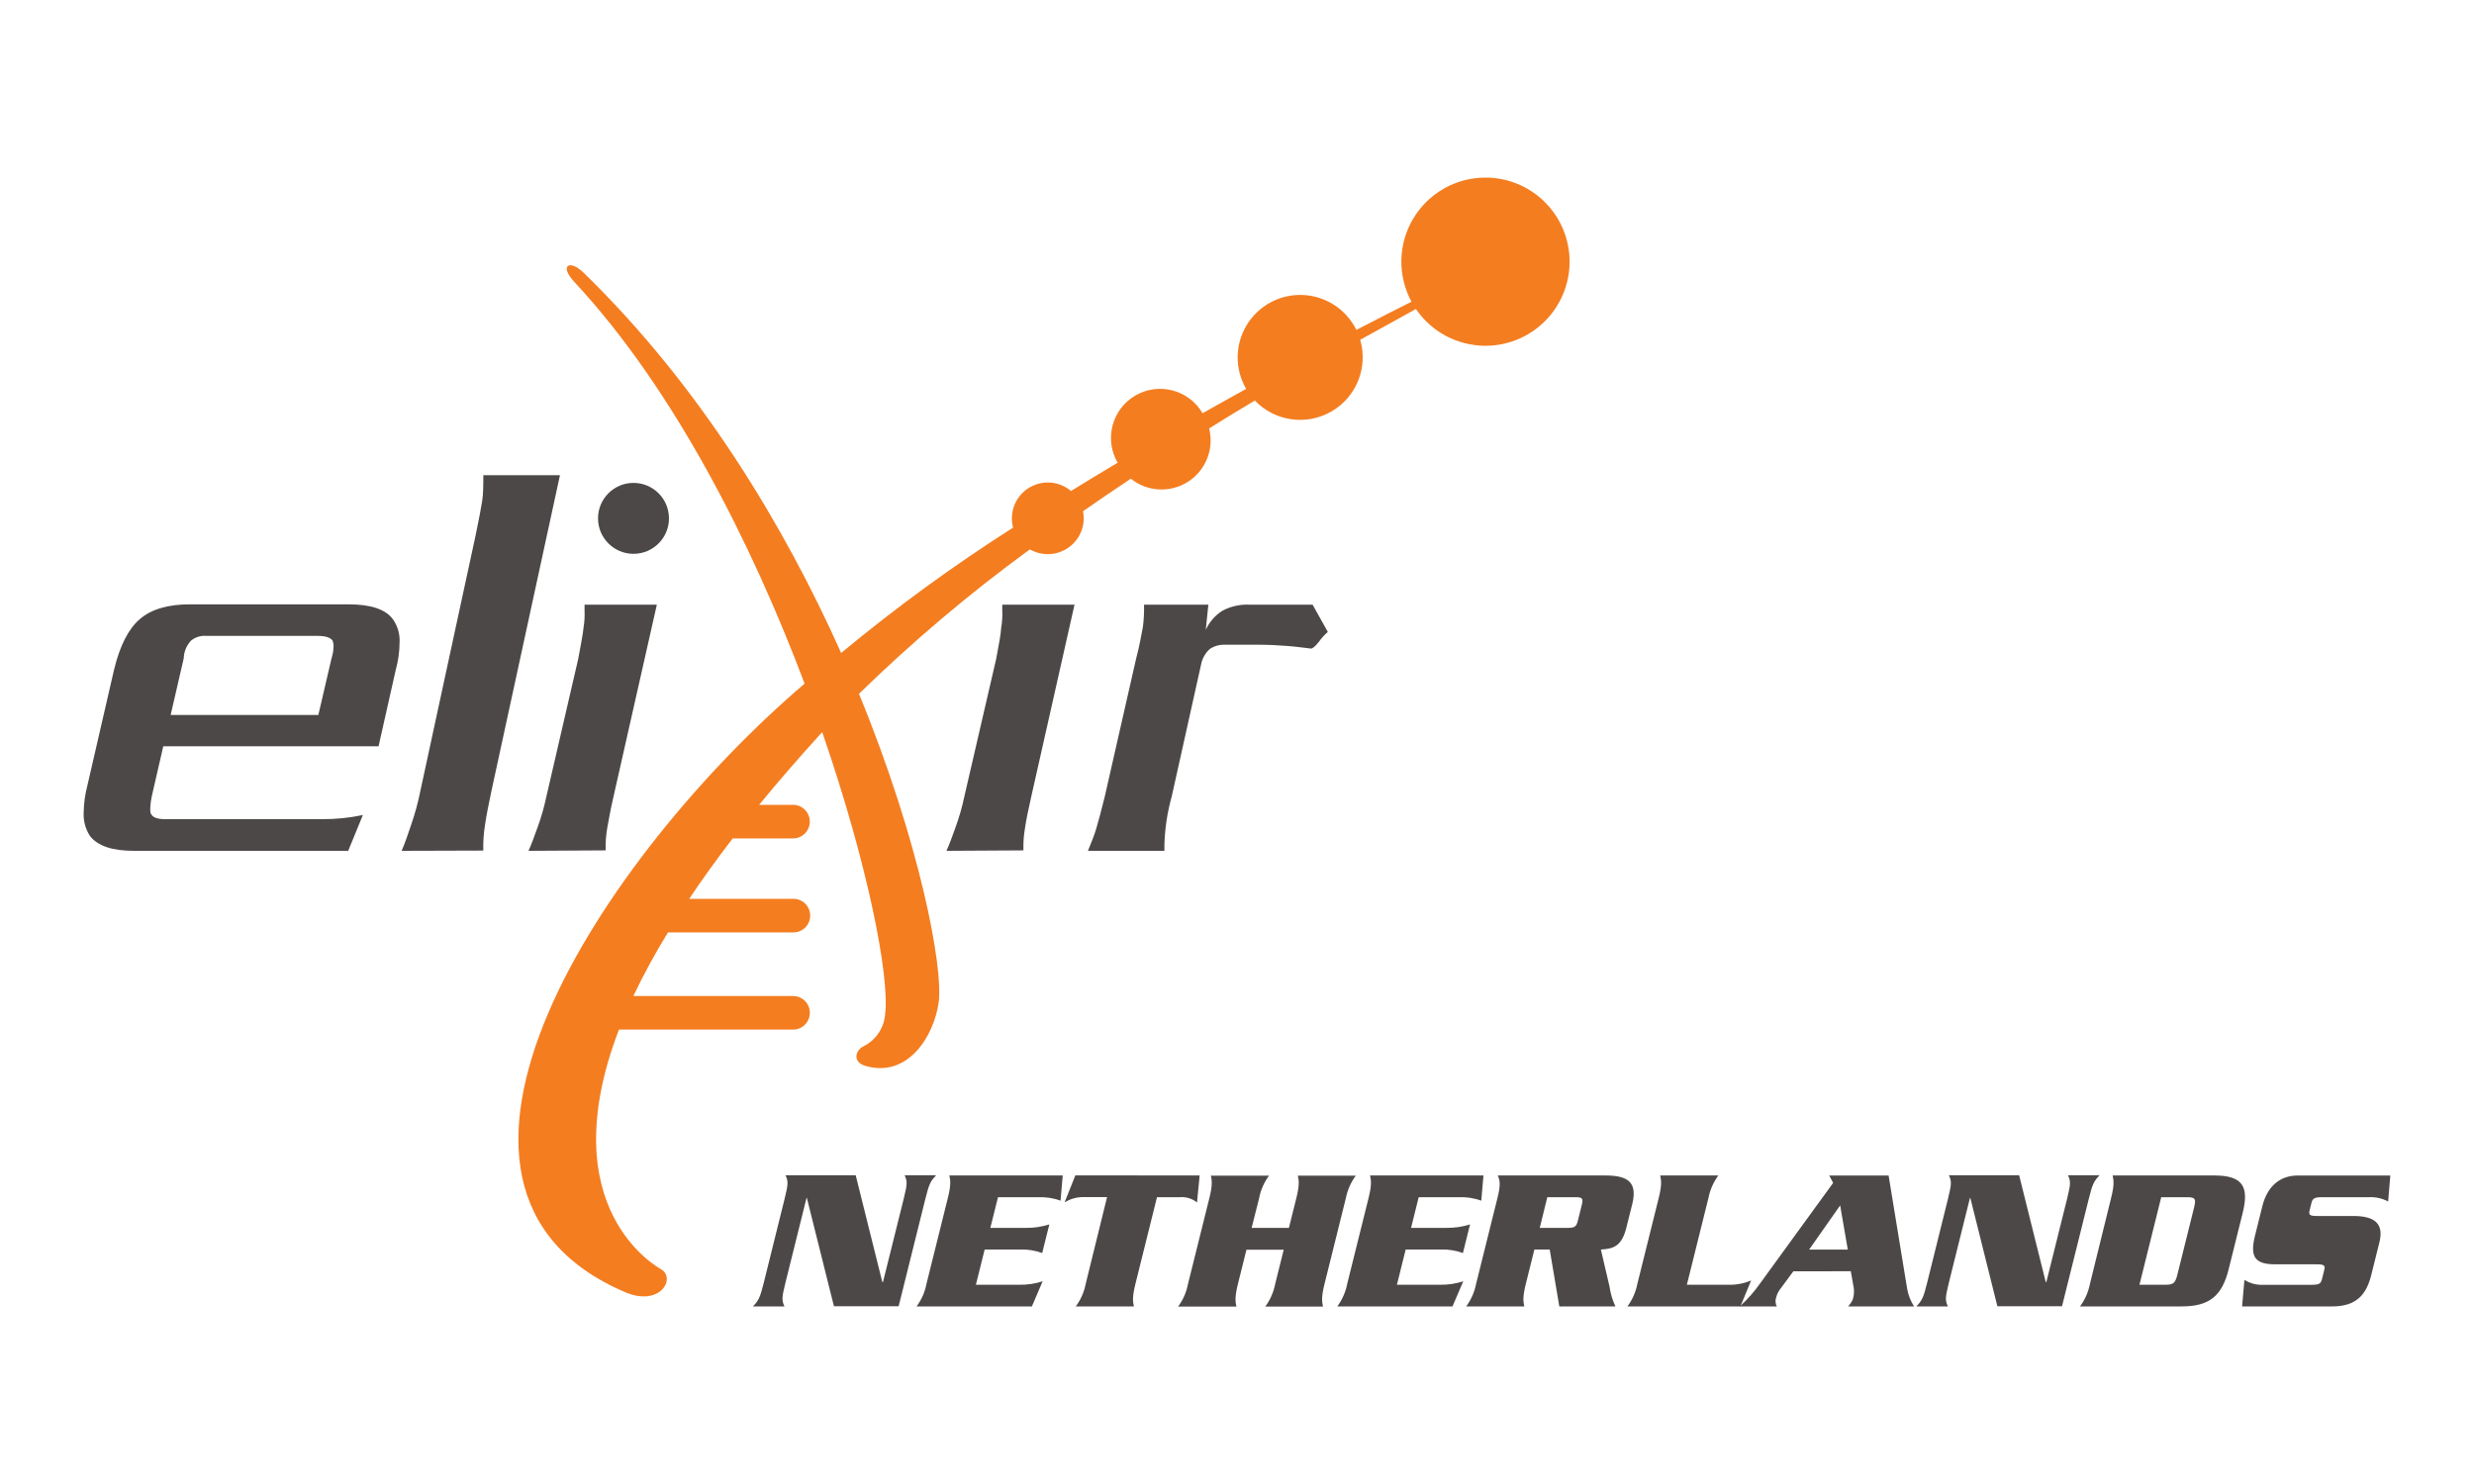
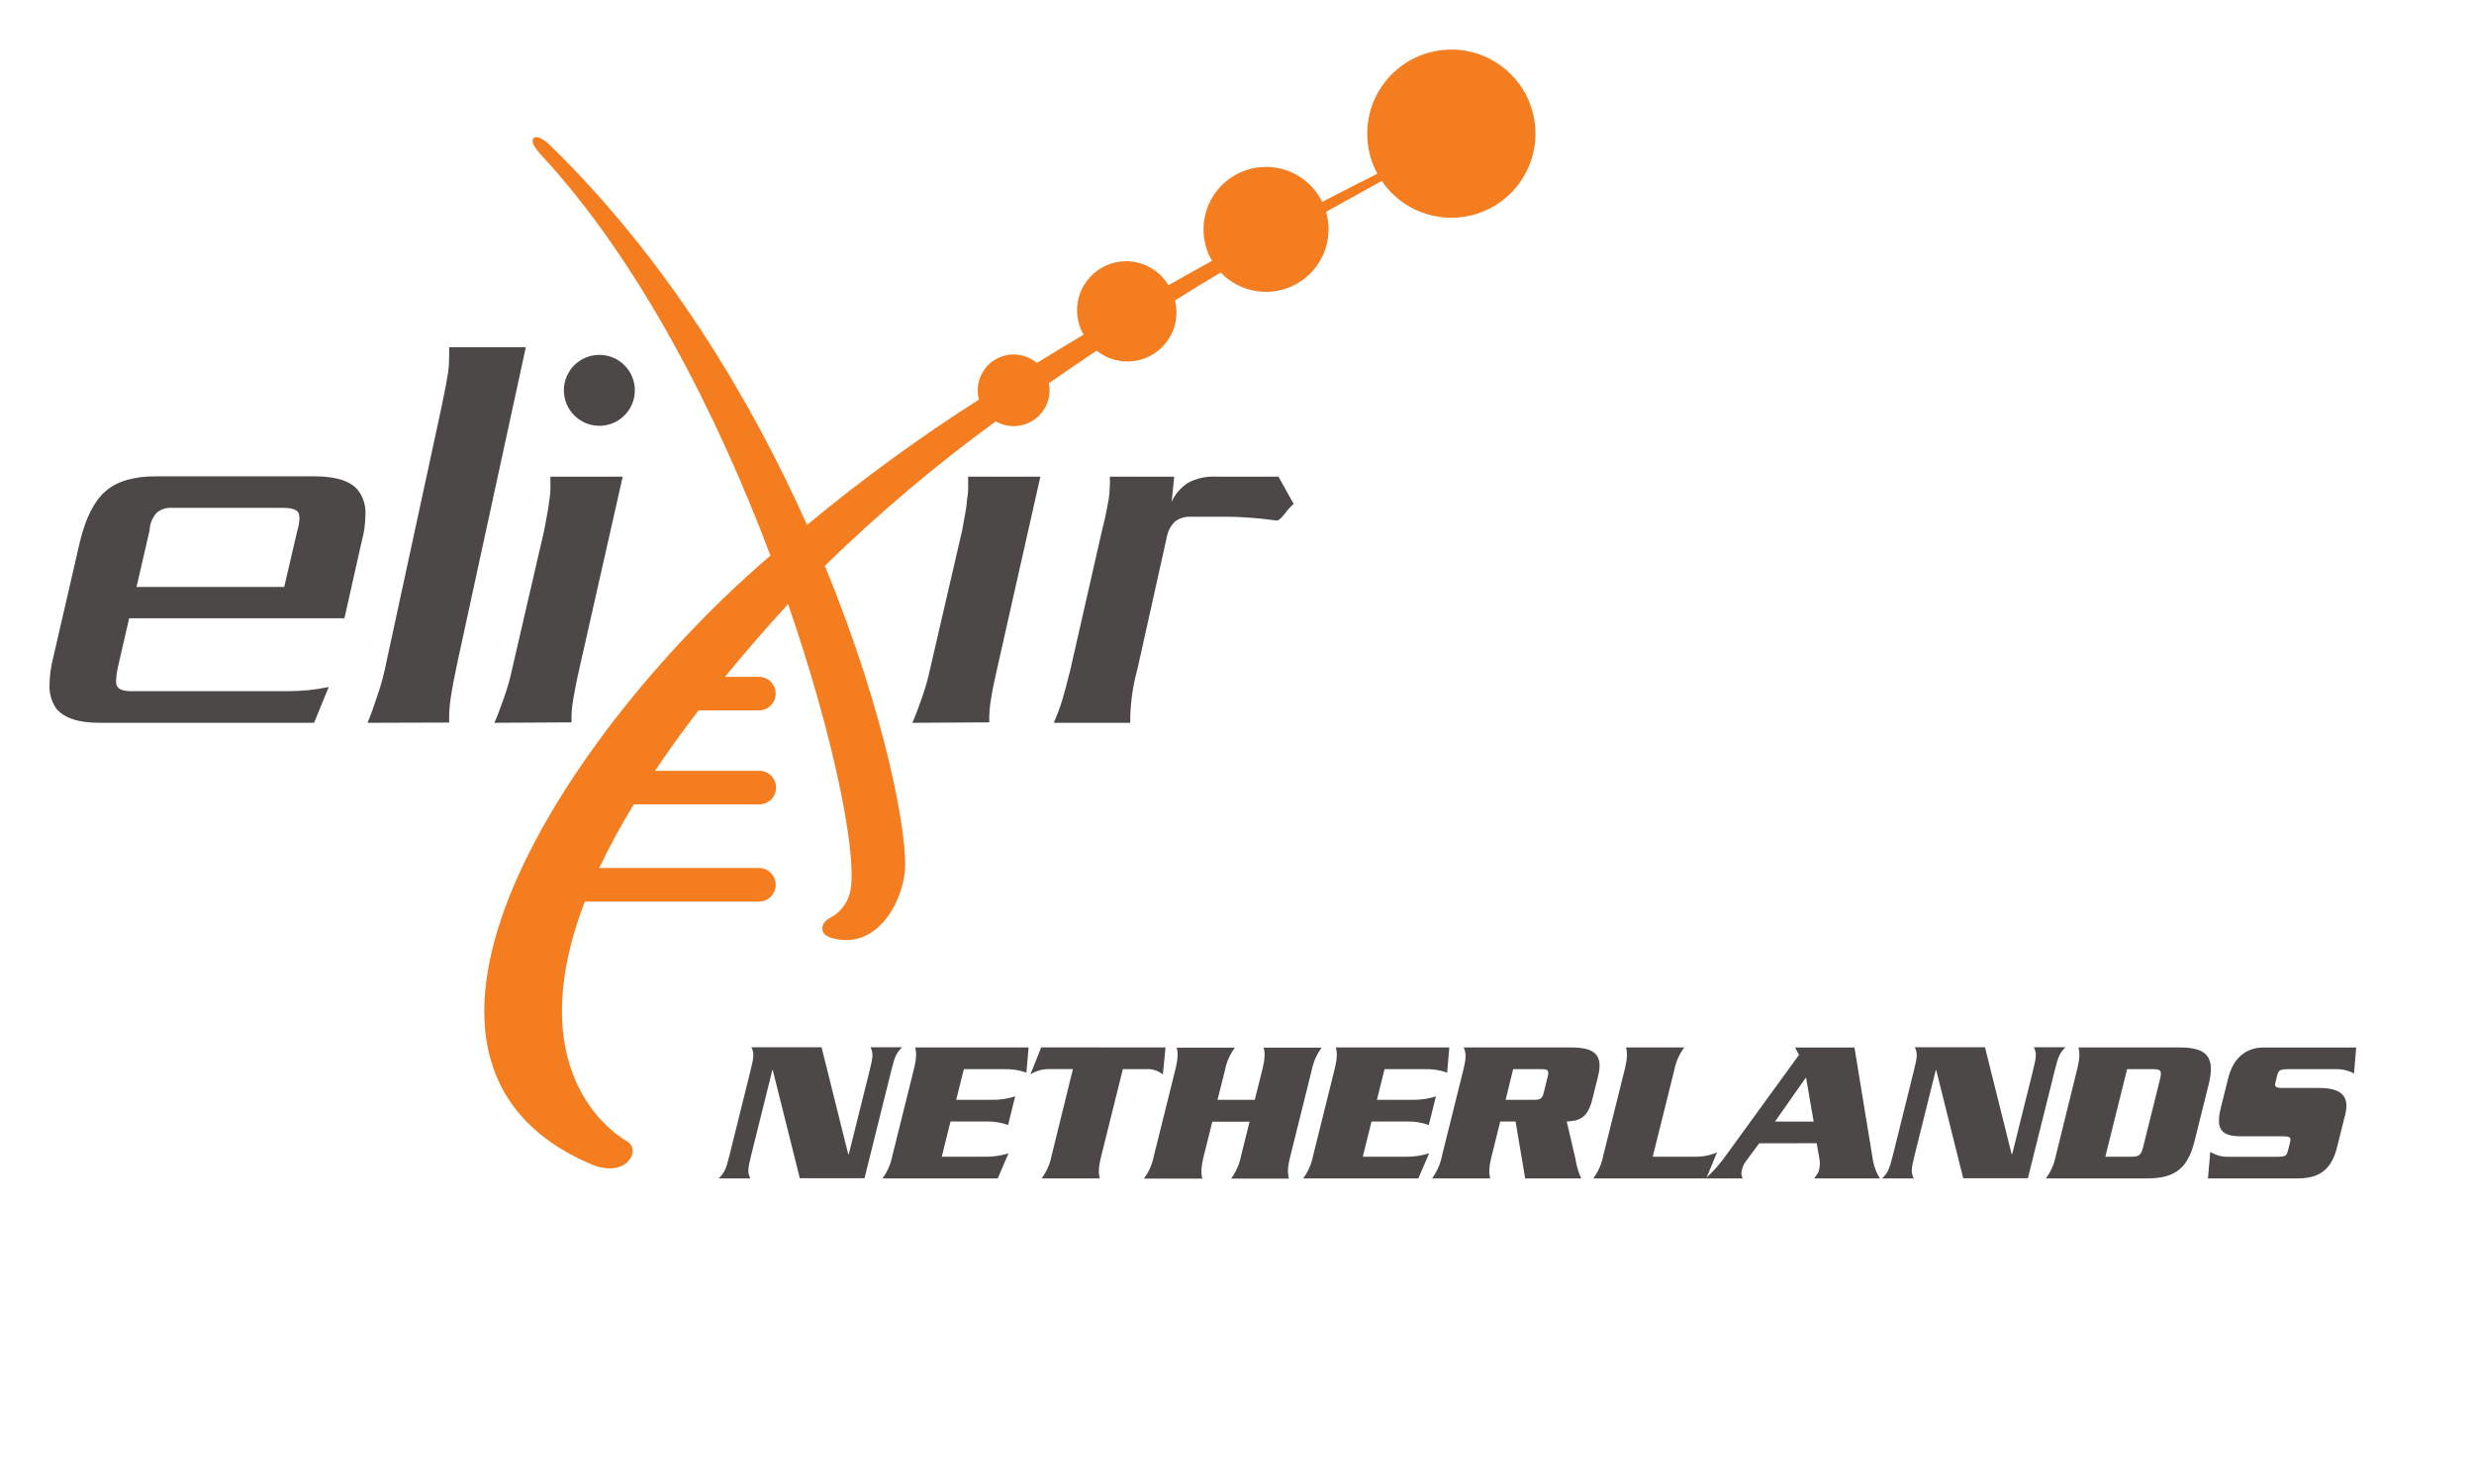
- <svg xmlns="http://www.w3.org/2000/svg" width="500" height="300" viewBox="0 100 500 300">
-   <defs>
-     <style>.cls-1{fill:#4d4848;}.cls-2{fill:#f47d20;}</style>
+ <svg xmlns="http://www.w3.org/2000/svg" width="500" height="300" viewBox="0 100 500 300" version="1.1" id="svg5592">
+   <defs id="defs5553">
+     <style id="style5551">.cls-1{fill:#4d4848;}.cls-2{fill:#f47d20;}</style>
  </defs>
-   <g id="Nodes">
-     <path class="cls-1" d="M106.81,272c.63-1.38,1.16-2.86,1.8-4.66a44.79,44.79,0,0,0,1.8-6.25l6.46-27.94c.53-2.86.95-5,1.06-6.25a16.19,16.19,0,0,0,.21-3.39v-1.27h14.61L124,261c-.64,2.76-1,4.87-1.27,6.36a22.21,22.21,0,0,0-.32,4.55Z" />
-     <path class="cls-2" d="M300.21,135.9A17,17,0,0,0,285.27,161c-1.69.84-5.63,2.82-11.15,5.69a12.64,12.64,0,1,0-22.27,11.93c-2.84,1.56-5.79,3.21-8.81,4.92a9.93,9.93,0,0,0-17.16,10q-4.69,2.79-9.43,5.72a7.26,7.26,0,0,0-11.95,5.54,7.08,7.08,0,0,0,.25,1.86A342.1,342.1,0,0,0,170,232c-11.48-25.68-28.42-53.87-52-76.82l-.07-.06c-2.76-2.72-5-1.52-1.87,1.86l.12.13c20,21.53,35.72,52.68,46.43,81.09-40.63,34.69-85.42,101.91-36.33,123,7.15,3.08,10.4-2.8,7.33-4.61-.55-.33-22.42-12.15-8.52-48.45h35a3.4,3.4,0,1,0,0-6.79H128A139,139,0,0,1,135,288.49h25.16a3.4,3.4,0,1,0,0-6.79H139.29c2.6-3.89,5.51-7.95,8.79-12.21h12a3.4,3.4,0,1,0,0-6.79h-6.66c3.8-4.64,8-9.49,12.63-14.57l.12-.13c9.23,26.72,13.68,49.5,12.71,57.09a7.91,7.91,0,0,1-4.28,6.38c-1.71.81-2.42,3.18.28,4,8.59,2.53,13.88-6,14.83-12.85S186,270.41,173.6,240.26a316.22,316.22,0,0,1,34.54-29.2,7.26,7.26,0,0,0,10.74-7.71c3.24-2.26,6.47-4.46,9.66-6.58a9.92,9.92,0,0,0,15.83-10.16q4.78-3,9.24-5.64a12.65,12.65,0,0,0,21.29-12.28c5.4-3,9.34-5.13,11.26-6.23a17,17,0,1,0,14-26.56Z" />
-     <path class="cls-1" d="M70.37,272H27.08c-4.34,0-7.3-.95-8.9-3a8,8,0,0,1-1.27-4.76,22.47,22.47,0,0,1,.74-5.4l5.41-23.5c1.16-4.76,2.85-8.15,5.18-10.17s5.72-3,10.16-3h32c4.56,0,7.52,1,9,3A7.47,7.47,0,0,1,80.75,230a20.37,20.37,0,0,1-.74,5.29l-3.5,15.57H33L30.67,261a13.87,13.87,0,0,0-.31,2.44c0,.53,0,.95.21,1.16.31.64,1.27,1,2.75,1H65.08a38.76,38.76,0,0,0,8.26-.84ZM67,233.1a8.71,8.71,0,0,0,.42-2.54,3.32,3.32,0,0,0-.21-1.06c-.43-.64-1.48-.95-3-.95H41.79a4.38,4.38,0,0,0-3.18.95,5.5,5.5,0,0,0-1.48,3.6l-2.64,11.43H64.34Z" />
-     <path class="cls-1" d="M81.17,272c.67-1.54,1.23-3.2,1.91-5.22a52.12,52.12,0,0,0,1.9-7l11.13-51.5c.67-3.21,1.12-5.58,1.34-7s.23-3.08.23-5.22h15.49L99.36,259.72q-1,4.63-1.35,7.13a27.12,27.12,0,0,0-.33,5.1Z" />
-     <path class="cls-1" d="M259.78,230.56c-1.59-.11-3.17-.22-5-.22h-7.1a5.19,5.19,0,0,0-3.17.85,5.72,5.72,0,0,0-1.8,3.28L236.81,261a40.68,40.68,0,0,0-1.48,9.74V272H219.88c.63-1.59,1.27-3.08,1.69-4.55s1-3.5,1.69-6.36l6.35-27.94c.74-2.76,1.06-4.87,1.38-6.46a30.15,30.15,0,0,0,.22-4.45h13l-.52,5.08a9,9,0,0,1,3.28-3.81,10.52,10.52,0,0,1,5.61-1.27h12.7l3.07,5.5a12.26,12.26,0,0,0-1.8,2c-.74.95-1.27,1.37-1.59,1.37C263.07,230.88,261.37,230.66,259.78,230.56Z" />
-     <path class="cls-1" d="M191.28,272c.63-1.38,1.16-2.86,1.8-4.66a44.79,44.79,0,0,0,1.8-6.25l6.46-27.94c.53-2.86.95-5,1-6.25a15.47,15.47,0,0,0,.22-3.39v-1.27h14.6L208.43,261c-.63,2.76-1.06,4.87-1.27,6.36a22.21,22.21,0,0,0-.32,4.55Z" />
-     <path class="cls-1" d="M135.2,204.79a7.17,7.17,0,1,1-7.17-7.17A7.17,7.17,0,0,1,135.2,204.79Z" />
-     <path class="cls-1" d="M163.07,342.18H163l-4.27,17.17c-.74,3-.75,3.51-.19,4.75h-6.37c1.18-1.24,1.43-1.78,2.18-4.75l4.22-17c.74-3,.75-3.52.19-4.76h14.18l5.38,21.59h.13l4.19-16.83c.74-3,.75-3.52.19-4.76h6.37c-1.18,1.24-1.44,1.78-2.18,4.76l-5.4,21.71H168.54Z" />
-     <path class="cls-1" d="M206,359.72a14.47,14.47,0,0,0,4.72-.7l-2.17,5.08H185.24a11.16,11.16,0,0,0,2-4.55l4.32-17.37c.63-2.52.55-3.51.31-4.55h22.91l-.44,5.09a11.82,11.82,0,0,0-4.41-.7h-8.23l-1.55,6.2h7.2a14.87,14.87,0,0,0,4.72-.7l-1.44,5.79a11.72,11.72,0,0,0-4.37-.71H199l-1.77,7.12Z" />
-     <path class="cls-1" d="M242.45,337.63l-.53,5.46a4.85,4.85,0,0,0-3.5-1.07h-4.59l-4.36,17.53c-.63,2.53-.55,3.52-.31,4.55H217.42a11.3,11.3,0,0,0,2-4.55L223.74,342h-4.59a7.17,7.17,0,0,0-4,1.07l2.18-5.46Z" />
-     <path class="cls-1" d="M260.49,348.22l1.5-6c.63-2.52.55-3.51.31-4.55H274a11.44,11.44,0,0,0-2,4.55l-4.32,17.37c-.63,2.53-.54,3.52-.3,4.55H255.71a11.3,11.3,0,0,0,2-4.55l1.73-6.95h-7.53l-1.73,6.95c-.62,2.53-.54,3.52-.3,4.55H238.09a11.16,11.16,0,0,0,2-4.55l4.32-17.37c.63-2.52.55-3.51.31-4.55h11.75a11.16,11.16,0,0,0-2,4.55l-1.51,6Z" />
-     <path class="cls-1" d="M291,359.72a14.59,14.59,0,0,0,4.73-.7l-2.18,5.08H270.27a11.3,11.3,0,0,0,2-4.55l4.32-17.37c.63-2.52.54-3.51.3-4.55h22.92l-.44,5.09a11.92,11.92,0,0,0-4.42-.7h-8.23l-1.54,6.2h7.19a15,15,0,0,0,4.73-.7l-1.44,5.79a11.79,11.79,0,0,0-4.38-.71h-7.19l-1.77,7.12Z" />
-     <path class="cls-1" d="M310.1,352.6l-1.73,6.95c-.63,2.53-.54,3.52-.31,4.55H296.32a11.3,11.3,0,0,0,2-4.55l4.32-17.37c.63-2.52.55-3.51.06-4.55h21.75c4.63,0,6.52,1.41,5.42,5.83l-1.22,4.88c-1,3.89-2.92,4.1-5.11,4.26l1.74,7.45a14.79,14.79,0,0,0,1.19,4.05H315.14l-1.94-11.5Zm1.09-4.38h5.71c1.28,0,1.7-.21,2-1.49l.8-3.22c.32-1.29,0-1.49-1.28-1.49h-5.71Z" />
-     <path class="cls-1" d="M349.35,359.72a10.94,10.94,0,0,0,4.56-.87l-2.17,5.25H328.91a11.3,11.3,0,0,0,2-4.55l4.32-17.37c.63-2.52.54-3.51.3-4.55h11.75a11.44,11.44,0,0,0-2,4.55l-4.36,17.54Z" />
-     <path class="cls-1" d="M362.44,357l-2.69,3.64a4.31,4.31,0,0,0-.76,1.57,2.34,2.34,0,0,0,.1,1.9h-7.48a28.77,28.77,0,0,0,4.21-4.8l14.66-20.18-.79-1.49h12l3.74,22.83a9.69,9.69,0,0,0,1.41,3.64H373.53c.74-1,.87-1.16,1-1.73a5.21,5.21,0,0,0,.12-2l-.6-3.39Zm11-4.39-1.54-8.93-6.27,8.93Z" />
-     <path class="cls-1" d="M398.21,342.18h-.08l-4.27,17.17c-.74,3-.75,3.51-.19,4.75H387.3c1.17-1.24,1.43-1.78,2.17-4.75l4.22-17c.74-3,.75-3.52.19-4.76h14.19l5.38,21.59h.12l4.19-16.83c.74-3,.75-3.52.19-4.76h6.37c-1.17,1.24-1.43,1.78-2.17,4.76l-5.41,21.71H403.67Z" />
-     <path class="cls-1" d="M426.66,342.18c.63-2.52.55-3.51.31-4.55h20.55c5.63,0,7.08,2.15,5.74,7.53l-2.84,11.41c-1.34,5.38-3.86,7.53-9.49,7.53H420.38a11.3,11.3,0,0,0,2-4.55Zm5.73,17.54h5.25c1.66,0,2-.37,2.44-2.15l3.33-13.4c.45-1.78.29-2.15-1.36-2.15h-5.26Z" />
-     <path class="cls-1" d="M482.65,342.89a7.45,7.45,0,0,0-3.88-.87h-9.39c-1.57,0-2,.2-2.23,1.16l-.37,1.48c-.25,1,.08,1.16,1.65,1.16h7.16c4.3,0,6.25,1.49,5.29,5.34l-1.61,6.45c-1,4.18-3.1,6.49-7.94,6.49h-18.2l.47-5.37a6.44,6.44,0,0,0,3.72,1h9.77c1.57,0,1.94-.17,2.19-1.16l.45-1.82c.24-.95,0-1.16-1.62-1.16h-8.23c-4,0-5.25-1.32-4.15-5.75l1.47-5.91c1-4.14,3.6-6.29,7.15-6.29h18.74Z" />
+   <g id="Nodes" transform="translate(-6.899078,-25.87991)">
+     <path class="cls-1" d="m 106.81,272 c 0.63,-1.38 1.16,-2.86 1.8,-4.66 a 44.79,44.79 0 0 0 1.8,-6.25 l 6.46,-27.94 c 0.53,-2.86 0.95,-5 1.06,-6.25 a 16.19,16.19 0 0 0 0.21,-3.39 v -1.27 h 14.61 L 124,261 c -0.64,2.76 -1,4.87 -1.27,6.36 a 22.21,22.21 0 0 0 -0.32,4.55 z" id="path5555" style="fill:#4d4848" />
+     <path class="cls-2" d="M 300.21,135.9 A 17,17 0 0 0 285.27,161 c -1.69,0.84 -5.63,2.82 -11.15,5.69 a 12.64,12.64 0 1 0 -22.27,11.93 c -2.84,1.56 -5.79,3.21 -8.81,4.92 a 9.931,9.931 0 0 0 -17.16,10 q -4.69,2.79 -9.43,5.72 a 7.26,7.26 0 0 0 -11.95,5.54 7.08,7.08 0 0 0 0.25,1.86 A 342.1,342.1 0 0 0 170,232 c -11.48,-25.68 -28.42,-53.87 -52,-76.82 l -0.07,-0.06 c -2.76,-2.72 -5,-1.52 -1.87,1.86 l 0.12,0.13 c 20,21.53 35.72,52.68 46.43,81.09 -40.63,34.69 -85.42,101.91 -36.33,123 7.15,3.08 10.4,-2.8 7.33,-4.61 -0.55,-0.33 -22.42,-12.15 -8.52,-48.45 h 35 a 3.4,3.4 0 1 0 0,-6.79 H 128 a 139,139 0 0 1 7,-12.86 h 25.16 a 3.4,3.4 0 1 0 0,-6.79 h -20.87 c 2.6,-3.89 5.51,-7.95 8.79,-12.21 h 12 a 3.4,3.4 0 1 0 0,-6.79 h -6.66 c 3.8,-4.64 8,-9.49 12.63,-14.57 l 0.12,-0.13 c 9.23,26.72 13.68,49.5 12.71,57.09 a 7.91,7.91 0 0 1 -4.28,6.38 c -1.71,0.81 -2.42,3.18 0.28,4 8.59,2.53 13.88,-6 14.83,-12.85 0.95,-6.85 -3.71,-32.21 -16.11,-62.36 a 316.22,316.22 0 0 1 34.54,-29.2 7.26,7.26 0 0 0 10.74,-7.71 c 3.24,-2.26 6.47,-4.46 9.66,-6.58 a 9.92,9.92 0 0 0 15.83,-10.16 q 4.78,-3 9.24,-5.64 a 12.65,12.65 0 0 0 21.29,-12.28 c 5.4,-3 9.34,-5.13 11.26,-6.23 a 17,17 0 1 0 14,-26.56 z" id="path5557" style="fill:#f47d20" />
+     <path class="cls-1" d="M 70.37,272 H 27.08 c -4.34,0 -7.3,-0.95 -8.9,-3 a 8,8 0 0 1 -1.27,-4.76 22.47,22.47 0 0 1 0.74,-5.4 l 5.41,-23.5 c 1.16,-4.76 2.85,-8.15 5.18,-10.17 2.33,-2.02 5.72,-3 10.16,-3 h 32 c 4.56,0 7.52,1 9,3 a 7.47,7.47 0 0 1 1.35,4.83 20.37,20.37 0 0 1 -0.74,5.29 l -3.5,15.57 H 33 L 30.67,261 a 13.87,13.87 0 0 0 -0.31,2.44 c 0,0.53 0,0.95 0.21,1.16 0.31,0.64 1.27,1 2.75,1 h 31.76 a 38.76,38.76 0 0 0 8.26,-0.84 z M 67,233.1 a 8.71,8.71 0 0 0 0.42,-2.54 3.32,3.32 0 0 0 -0.21,-1.06 c -0.43,-0.64 -1.48,-0.95 -3,-0.95 H 41.79 a 4.38,4.38 0 0 0 -3.18,0.95 5.5,5.5 0 0 0 -1.48,3.6 l -2.64,11.43 h 29.85 z" id="path5559" style="fill:#4d4848" />
+     <path class="cls-1" d="m 81.17,272 c 0.67,-1.54 1.23,-3.2 1.91,-5.22 a 52.12,52.12 0 0 0 1.9,-7 l 11.13,-51.5 c 0.67,-3.21 1.12,-5.58 1.34,-7 0.22,-1.42 0.23,-3.08 0.23,-5.22 h 15.49 l -13.81,63.66 q -1,4.63 -1.35,7.13 a 27.12,27.12 0 0 0 -0.33,5.1 z" id="path5561" style="fill:#4d4848" />
+     <path class="cls-1" d="m 259.78,230.56 c -1.59,-0.11 -3.17,-0.22 -5,-0.22 h -7.1 a 5.19,5.19 0 0 0 -3.17,0.85 5.72,5.72 0 0 0 -1.8,3.28 l -5.9,26.53 a 40.68,40.68 0 0 0 -1.48,9.74 V 272 h -15.45 c 0.63,-1.59 1.27,-3.08 1.69,-4.55 0.42,-1.47 1,-3.5 1.69,-6.36 l 6.35,-27.94 c 0.74,-2.76 1.06,-4.87 1.38,-6.46 a 30.15,30.15 0 0 0 0.22,-4.45 h 13 l -0.52,5.08 a 9,9 0 0 1 3.28,-3.81 10.52,10.52 0 0 1 5.61,-1.27 h 12.7 l 3.07,5.5 a 12.26,12.26 0 0 0 -1.8,2 c -0.74,0.95 -1.27,1.37 -1.59,1.37 -1.89,-0.23 -3.59,-0.45 -5.18,-0.55 z" id="path5563" style="fill:#4d4848" />
+     <path class="cls-1" d="m 191.28,272 c 0.63,-1.38 1.16,-2.86 1.8,-4.66 a 44.79,44.79 0 0 0 1.8,-6.25 l 6.46,-27.94 c 0.53,-2.86 0.95,-5 1,-6.25 a 15.47,15.47 0 0 0 0.22,-3.39 v -1.27 h 14.6 L 208.43,261 c -0.63,2.76 -1.06,4.87 -1.27,6.36 a 22.21,22.21 0 0 0 -0.32,4.55 z" id="path5565" style="fill:#4d4848" />
+     <path class="cls-1" d="m 135.2,204.79 a 7.17,7.17 0 1 1 -7.17,-7.17 7.17,7.17 0 0 1 7.17,7.17 z" id="path5567" style="fill:#4d4848" />
+     <path class="cls-1" d="M 163.07,342.18 H 163 l -4.27,17.17 c -0.74,3 -0.75,3.51 -0.19,4.75 h -6.37 c 1.18,-1.24 1.43,-1.78 2.18,-4.75 l 4.22,-17 c 0.74,-3 0.75,-3.52 0.19,-4.76 h 14.18 l 5.38,21.59 h 0.13 l 4.19,-16.83 c 0.74,-3 0.75,-3.52 0.19,-4.76 h 6.37 c -1.18,1.24 -1.44,1.78 -2.18,4.76 l -5.4,21.71 h -13.08 z" id="path5569" style="fill:#4d4848" />
+     <path class="cls-1" d="m 206,359.72 a 14.47,14.47 0 0 0 4.72,-0.7 l -2.17,5.08 h -23.31 a 11.16,11.16 0 0 0 2,-4.55 l 4.32,-17.37 c 0.63,-2.52 0.55,-3.51 0.31,-4.55 h 22.91 l -0.44,5.09 a 11.82,11.82 0 0 0 -4.41,-0.7 h -8.23 l -1.55,6.2 h 7.2 a 14.87,14.87 0 0 0 4.72,-0.7 l -1.44,5.79 a 11.72,11.72 0 0 0 -4.37,-0.71 H 199 l -1.77,7.12 z" id="path5571" style="fill:#4d4848" />
+     <path class="cls-1" d="m 242.45,337.63 -0.53,5.46 a 4.85,4.85 0 0 0 -3.5,-1.07 h -4.59 l -4.36,17.53 c -0.63,2.53 -0.55,3.52 -0.31,4.55 h -11.74 a 11.3,11.3 0 0 0 2,-4.55 L 223.74,342 h -4.59 a 7.17,7.17 0 0 0 -4,1.07 l 2.18,-5.46 z" id="path5573" style="fill:#4d4848" />
+     <path class="cls-1" d="m 260.49,348.22 1.5,-6 c 0.63,-2.52 0.55,-3.51 0.31,-4.55 H 274 a 11.44,11.44 0 0 0 -2,4.55 l -4.32,17.37 c -0.63,2.53 -0.54,3.52 -0.3,4.55 h -11.67 a 11.3,11.3 0 0 0 2,-4.55 l 1.73,-6.95 h -7.53 l -1.73,6.95 c -0.62,2.53 -0.54,3.52 -0.3,4.55 h -11.79 a 11.16,11.16 0 0 0 2,-4.55 l 4.32,-17.37 c 0.63,-2.52 0.55,-3.51 0.31,-4.55 h 11.75 a 11.16,11.16 0 0 0 -2,4.55 l -1.51,6 z" id="path5575" style="fill:#4d4848" />
+     <path class="cls-1" d="m 291,359.72 a 14.59,14.59 0 0 0 4.73,-0.7 l -2.18,5.08 h -23.28 a 11.3,11.3 0 0 0 2,-4.55 l 4.32,-17.37 c 0.63,-2.52 0.54,-3.51 0.3,-4.55 h 22.92 l -0.44,5.09 a 11.92,11.92 0 0 0 -4.42,-0.7 h -8.23 l -1.54,6.2 h 7.19 a 15,15 0 0 0 4.73,-0.7 l -1.44,5.79 a 11.79,11.79 0 0 0 -4.38,-0.71 h -7.19 l -1.77,7.12 z" id="path5577" style="fill:#4d4848" />
+     <path class="cls-1" d="m 310.1,352.6 -1.73,6.95 c -0.63,2.53 -0.54,3.52 -0.31,4.55 h -11.74 a 11.3,11.3 0 0 0 2,-4.55 l 4.32,-17.37 c 0.63,-2.52 0.55,-3.51 0.06,-4.55 h 21.75 c 4.63,0 6.52,1.41 5.42,5.83 l -1.22,4.88 c -1,3.89 -2.92,4.1 -5.11,4.26 l 1.74,7.45 a 14.79,14.79 0 0 0 1.19,4.05 h -11.33 l -1.94,-11.5 z m 1.09,-4.38 h 5.71 c 1.28,0 1.7,-0.21 2,-1.49 l 0.8,-3.22 c 0.32,-1.29 0,-1.49 -1.28,-1.49 h -5.71 z" id="path5579" style="fill:#4d4848" />
+     <path class="cls-1" d="m 349.35,359.72 a 10.94,10.94 0 0 0 4.56,-0.87 l -2.17,5.25 h -22.83 a 11.3,11.3 0 0 0 2,-4.55 l 4.32,-17.37 c 0.63,-2.52 0.54,-3.51 0.3,-4.55 h 11.75 a 11.44,11.44 0 0 0 -2,4.55 l -4.36,17.54 z" id="path5581" style="fill:#4d4848" />
+     <path class="cls-1" d="m 362.44,357 -2.69,3.64 a 4.31,4.31 0 0 0 -0.76,1.57 2.34,2.34 0 0 0 0.1,1.9 h -7.48 a 28.77,28.77 0 0 0 4.21,-4.8 l 14.66,-20.18 -0.79,-1.49 h 12 l 3.74,22.83 a 9.69,9.69 0 0 0 1.41,3.64 h -13.31 c 0.74,-1 0.87,-1.16 1,-1.73 a 5.21,5.21 0 0 0 0.12,-2 l -0.6,-3.39 z m 11,-4.39 -1.54,-8.93 -6.27,8.93 z" id="path5583" style="fill:#4d4848" />
+     <path class="cls-1" d="m 398.21,342.18 h -0.08 l -4.27,17.17 c -0.74,3 -0.75,3.51 -0.19,4.75 h -6.37 c 1.17,-1.24 1.43,-1.78 2.17,-4.75 l 4.22,-17 c 0.74,-3 0.75,-3.52 0.19,-4.76 h 14.19 l 5.38,21.59 h 0.12 l 4.19,-16.83 c 0.74,-3 0.75,-3.52 0.19,-4.76 h 6.37 c -1.17,1.24 -1.43,1.78 -2.17,4.76 l -5.41,21.71 h -13.07 z" id="path5585" style="fill:#4d4848" />
+     <path class="cls-1" d="m 426.66,342.18 c 0.63,-2.52 0.55,-3.51 0.31,-4.55 h 20.55 c 5.63,0 7.08,2.15 5.74,7.53 l -2.84,11.41 c -1.34,5.38 -3.86,7.53 -9.49,7.53 h -20.55 a 11.3,11.3 0 0 0 2,-4.55 z m 5.73,17.54 h 5.25 c 1.66,0 2,-0.37 2.44,-2.15 l 3.33,-13.4 c 0.45,-1.78 0.29,-2.15 -1.36,-2.15 h -5.26 z" id="path5587" style="fill:#4d4848" />
+     <path class="cls-1" d="m 482.65,342.89 a 7.45,7.45 0 0 0 -3.88,-0.87 h -9.39 c -1.57,0 -2,0.2 -2.23,1.16 l -0.37,1.48 c -0.25,1 0.08,1.16 1.65,1.16 h 7.16 c 4.3,0 6.25,1.49 5.29,5.34 l -1.61,6.45 c -1,4.18 -3.1,6.49 -7.94,6.49 h -18.2 l 0.47,-5.37 a 6.44,6.44 0 0 0 3.72,1 h 9.77 c 1.57,0 1.94,-0.17 2.19,-1.16 l 0.45,-1.82 c 0.24,-0.95 0,-1.16 -1.62,-1.16 h -8.23 c -4,0 -5.25,-1.32 -4.15,-5.75 l 1.47,-5.91 c 1,-4.14 3.6,-6.29 7.15,-6.29 h 18.74 z" id="path5589" style="fill:#4d4848" />
  </g>
</svg>
